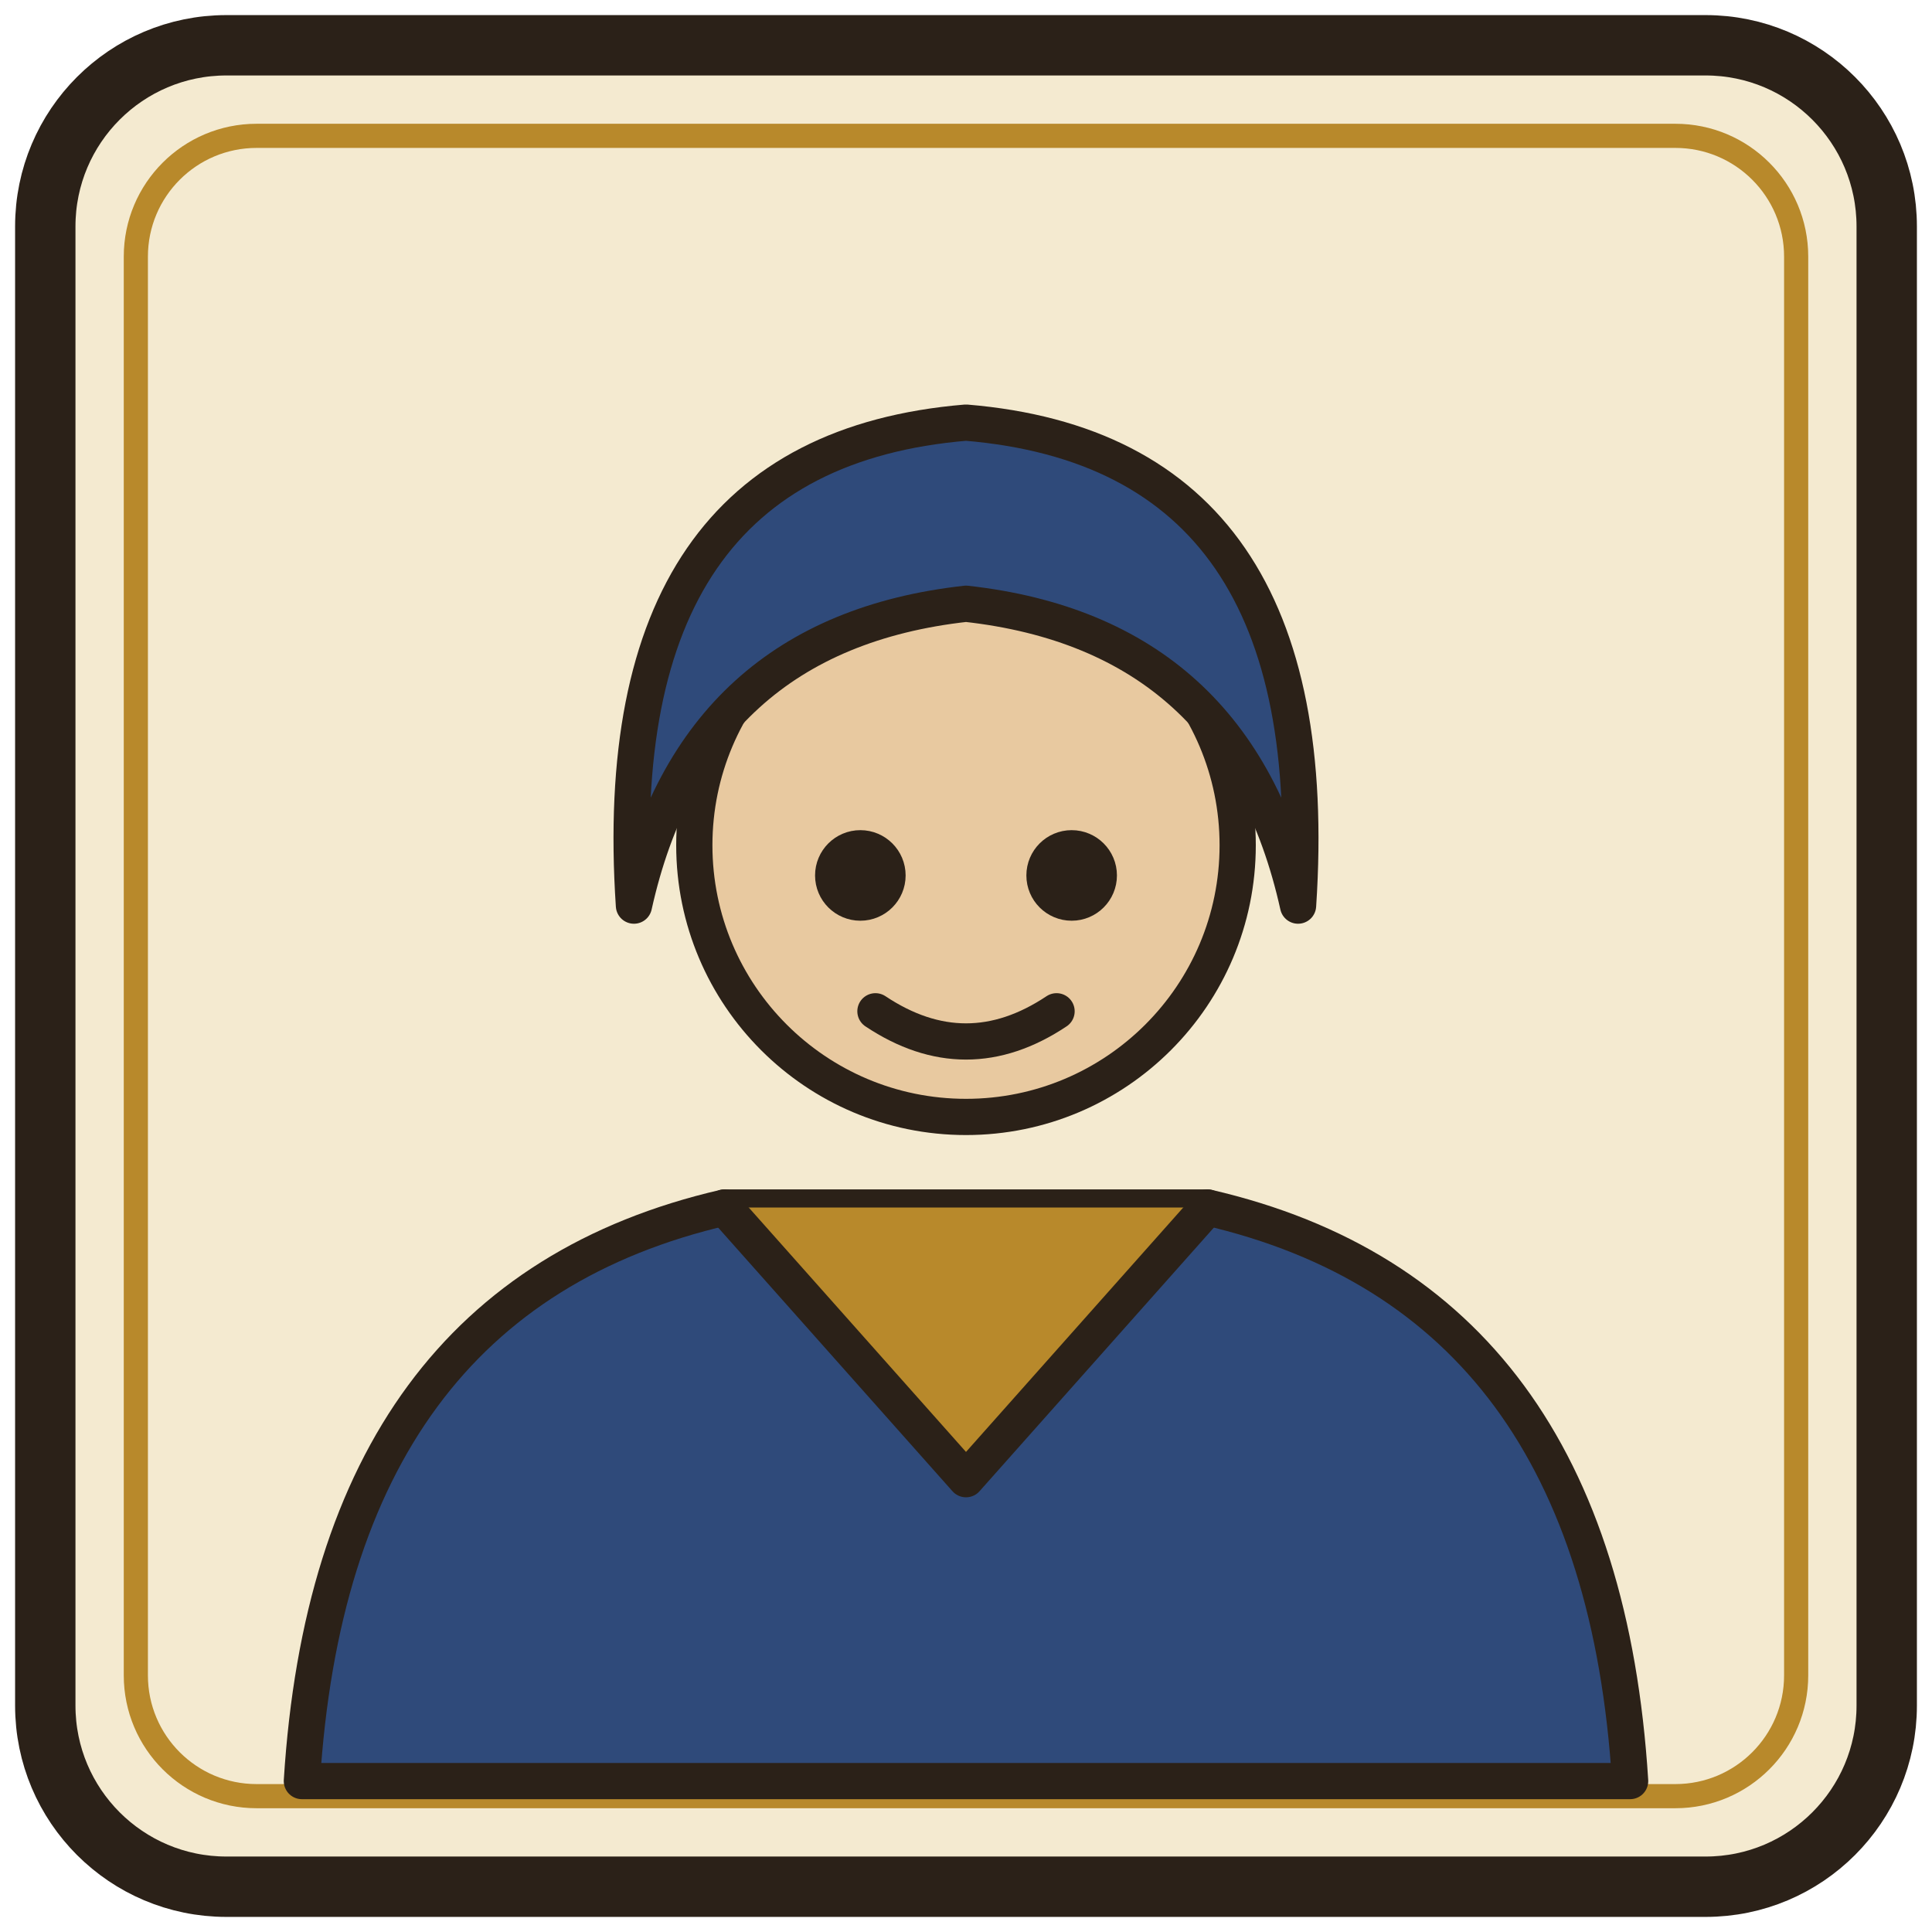
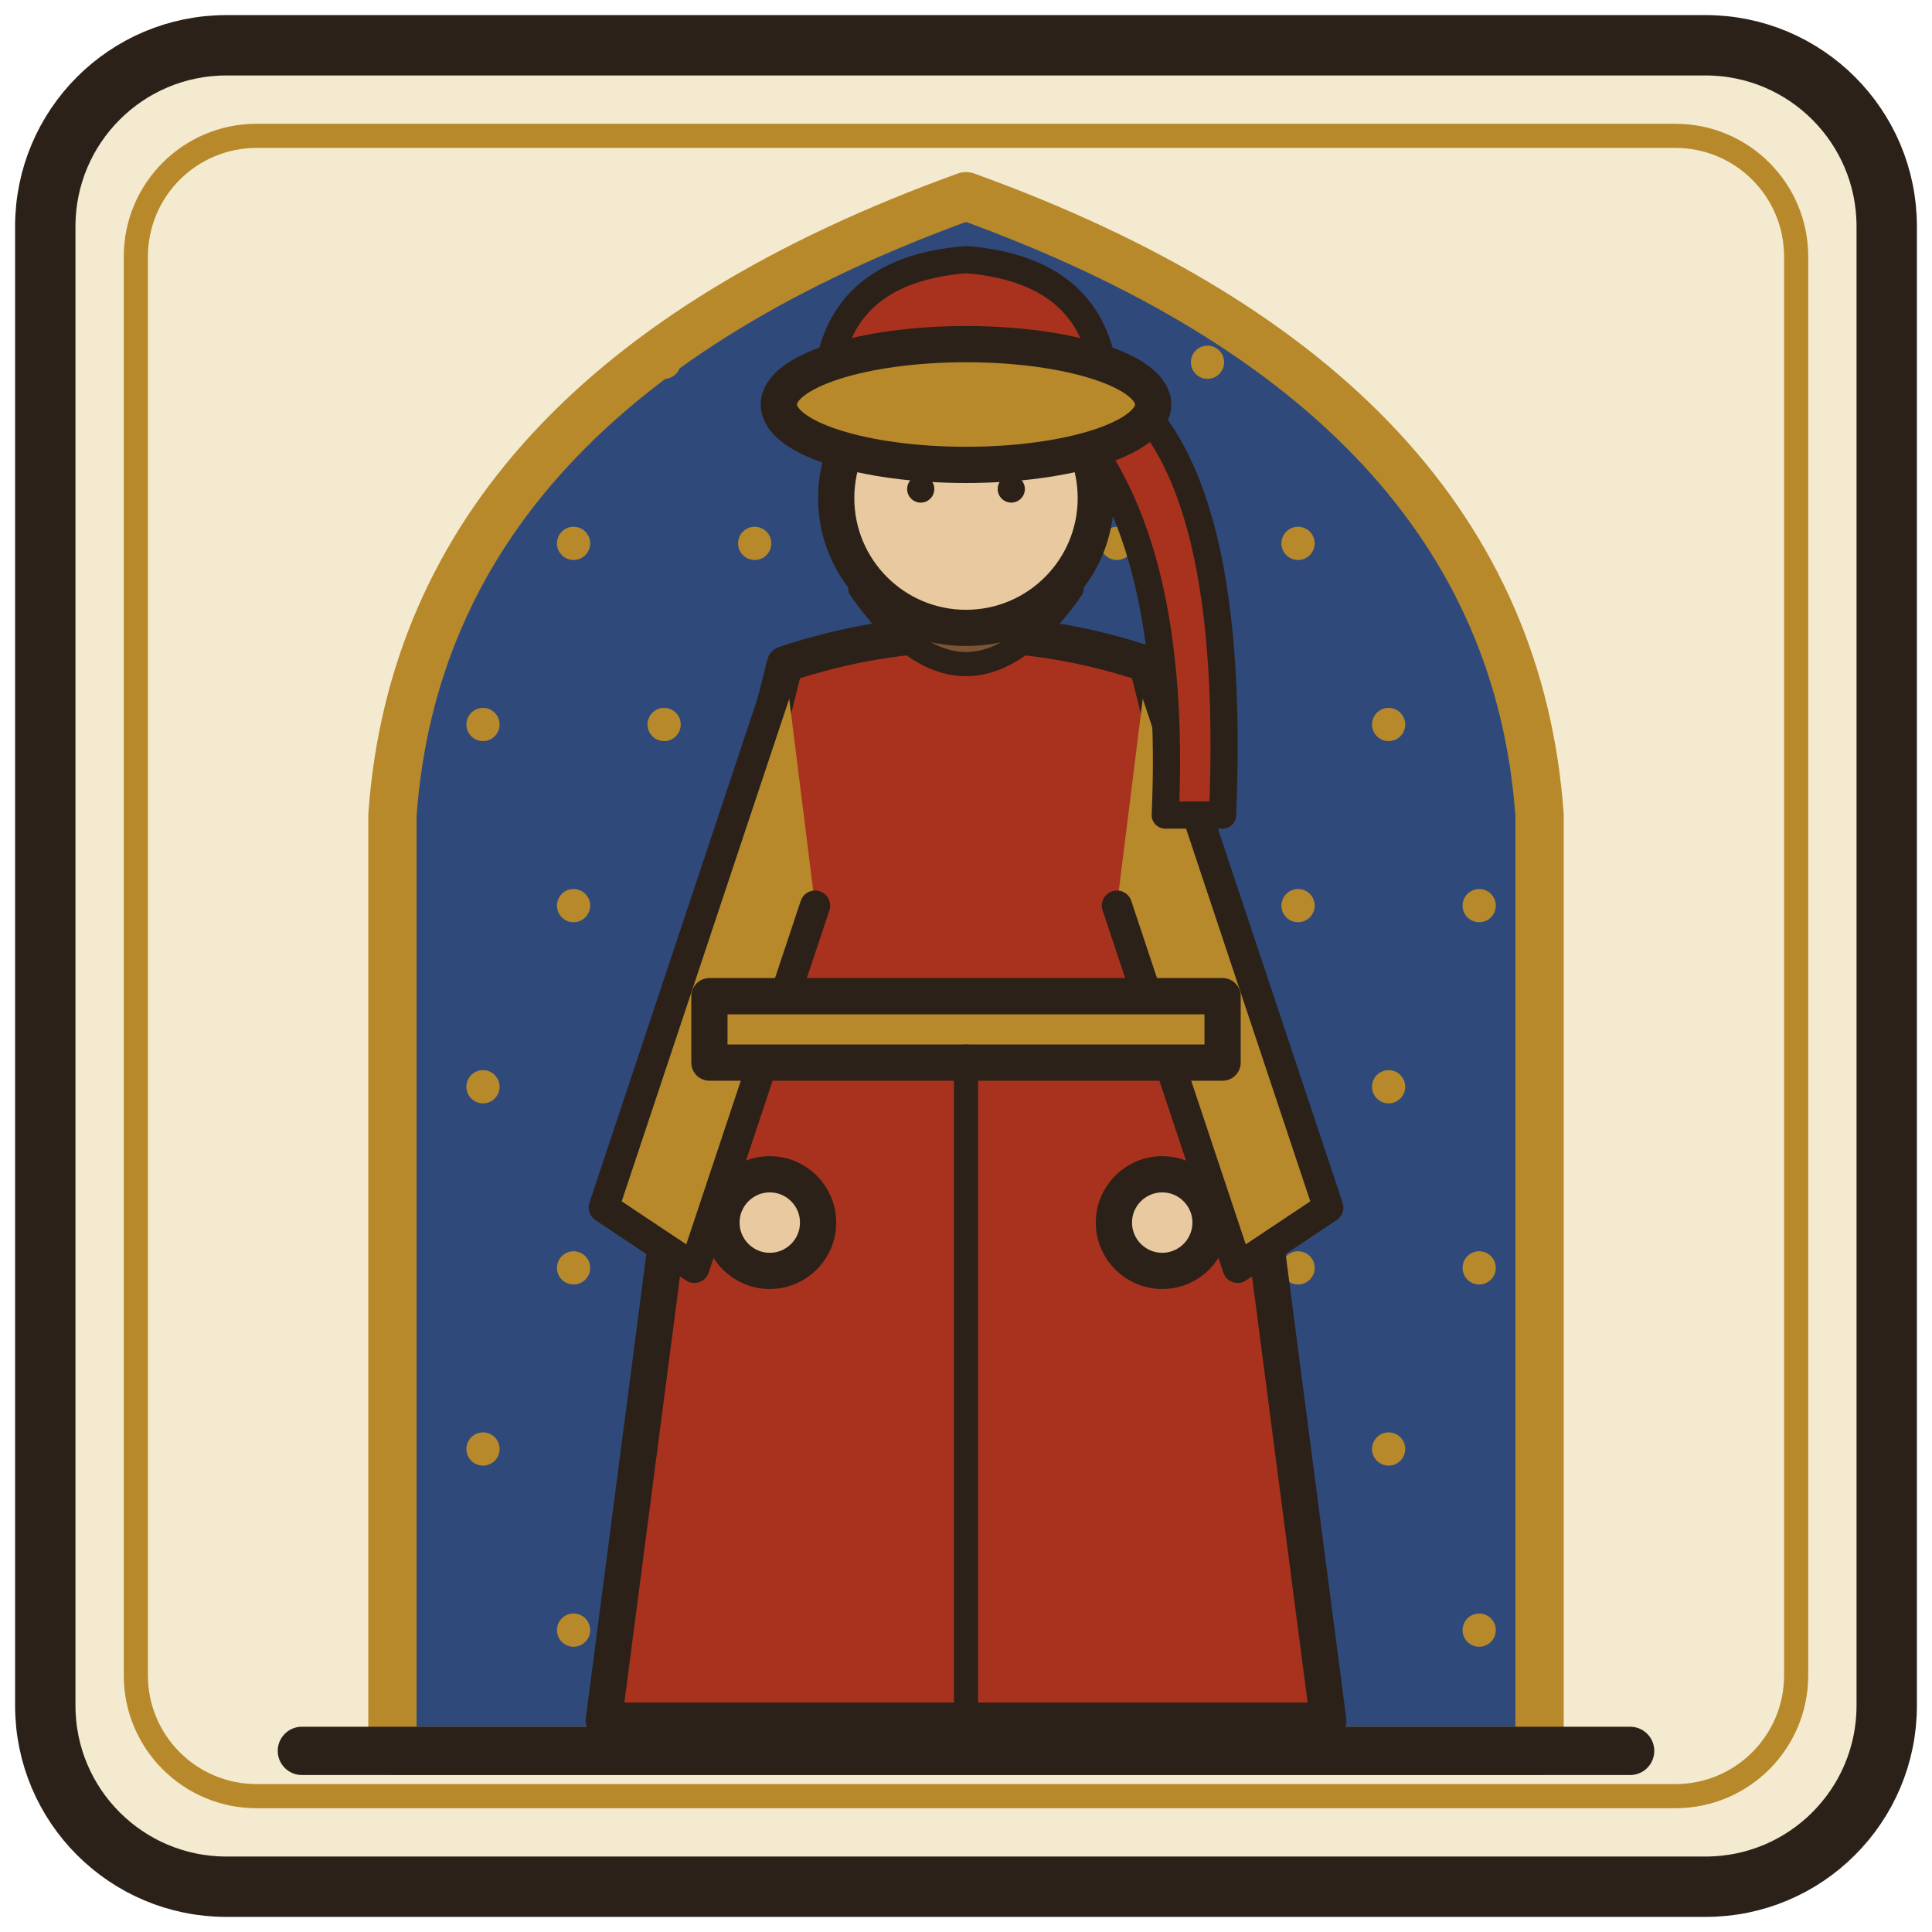
<svg xmlns="http://www.w3.org/2000/svg" viewBox="0 0 64 64" width="256" height="256">
  <rect x="1.5" y="1.5" width="61" height="61" rx="6" fill="#f4ead0" stroke="#2b2118" stroke-width="2" />
  <rect x="4.5" y="4.5" width="55" height="55" rx="4" fill="none" stroke="#b8892b" stroke-width="0.8" />
  <g stroke="#2b2118" stroke-width="1.2" stroke-linejoin="round" stroke-linecap="round">
-     <path d="M10 59 Q11 43 24 40 L40 40 Q53 43 54 59 Z" fill="#2f4a7a" />
-     <path d="M24 40 L32 49 L40 40" fill="#b8892b" />
-     <circle cx="32" cy="28" r="9" fill="#e8c9a0" />
-     <path d="M21 30 Q20 15 32 14 Q44 15 43 30 Q41 21 32 20 Q23 21 21 30 Z" fill="#2f4a7a" />
-     <circle cx="28.5" cy="29" r="0.9" fill="#2b2118" />
-     <circle cx="35.5" cy="29" r="0.9" fill="#2b2118" />
-     <path d="M29 33.5 Q32 35.5 35 33.5" fill="none" />
+     <clipPath id="n">
+       <path d="M13 58 L13 27 Q14 13 32 6.5 Q50 13 51 27 L51 58 Z" />
+     </clipPath>
+     <path d="M13 58 L13 27 Q14 13 32 6.5 Q50 13 51 27 L51 58 Z" fill="#2f4a7a" />
+     <g clip-path="url(#n)">
+       <circle cx="16" cy="12" r="0.55" fill="#b8892b" stroke="none" />
+       <circle cx="22" cy="12" r="0.55" fill="#b8892b" stroke="none" />
+       <circle cx="28" cy="12" r="0.55" fill="#b8892b" stroke="none" />
+       <circle cx="34" cy="12" r="0.55" fill="#b8892b" stroke="none" />
+       <circle cx="40" cy="12" r="0.55" fill="#b8892b" stroke="none" />
+       <circle cx="46" cy="12" r="0.55" fill="#b8892b" stroke="none" />
+       <circle cx="19" cy="18" r="0.55" fill="#b8892b" stroke="none" />
+       <circle cx="25" cy="18" r="0.55" fill="#b8892b" stroke="none" />
+       <circle cx="31" cy="18" r="0.55" fill="#b8892b" stroke="none" />
+       <circle cx="37" cy="18" r="0.55" fill="#b8892b" stroke="none" />
+       <circle cx="43" cy="18" r="0.55" fill="#b8892b" stroke="none" />
+       <circle cx="49" cy="18" r="0.55" fill="#b8892b" stroke="none" />
+       <circle cx="16" cy="24" r="0.55" fill="#b8892b" stroke="none" />
+       <circle cx="22" cy="24" r="0.55" fill="#b8892b" stroke="none" />
+       <circle cx="28" cy="24" r="0.55" fill="#b8892b" stroke="none" />
+       <circle cx="34" cy="24" r="0.55" fill="#b8892b" stroke="none" />
+       <circle cx="40" cy="24" r="0.55" fill="#b8892b" stroke="none" />
+       <circle cx="46" cy="24" r="0.55" fill="#b8892b" stroke="none" />
+       <circle cx="19" cy="30" r="0.55" fill="#b8892b" stroke="none" />
+       <circle cx="25" cy="30" r="0.55" fill="#b8892b" stroke="none" />
+       <circle cx="31" cy="30" r="0.55" fill="#b8892b" stroke="none" />
+       <circle cx="37" cy="30" r="0.55" fill="#b8892b" stroke="none" />
+       <circle cx="43" cy="30" r="0.55" fill="#b8892b" stroke="none" />
+       <circle cx="49" cy="30" r="0.55" fill="#b8892b" stroke="none" />
+       <circle cx="16" cy="36" r="0.55" fill="#b8892b" stroke="none" />
+       <circle cx="22" cy="36" r="0.55" fill="#b8892b" stroke="none" />
+       <circle cx="28" cy="36" r="0.55" fill="#b8892b" stroke="none" />
+       <circle cx="34" cy="36" r="0.55" fill="#b8892b" stroke="none" />
+       <circle cx="40" cy="36" r="0.55" fill="#b8892b" stroke="none" />
+       <circle cx="46" cy="36" r="0.55" fill="#b8892b" stroke="none" />
+       <circle cx="19" cy="42" r="0.55" fill="#b8892b" stroke="none" />
+       <circle cx="25" cy="42" r="0.55" fill="#b8892b" stroke="none" />
+       <circle cx="31" cy="42" r="0.55" fill="#b8892b" stroke="none" />
+       <circle cx="37" cy="42" r="0.55" fill="#b8892b" stroke="none" />
+       <circle cx="43" cy="42" r="0.55" fill="#b8892b" stroke="none" />
+       <circle cx="49" cy="42" r="0.55" fill="#b8892b" stroke="none" />
+       <circle cx="16" cy="48" r="0.55" fill="#b8892b" stroke="none" />
+       <circle cx="22" cy="48" r="0.55" fill="#b8892b" stroke="none" />
+       <circle cx="28" cy="48" r="0.55" fill="#b8892b" stroke="none" />
+       <circle cx="34" cy="48" r="0.55" fill="#b8892b" stroke="none" />
+       <circle cx="40" cy="48" r="0.55" fill="#b8892b" stroke="none" />
+       <circle cx="46" cy="48" r="0.55" fill="#b8892b" stroke="none" />
+       <circle cx="19" cy="54" r="0.55" fill="#b8892b" stroke="none" />
+       <circle cx="25" cy="54" r="0.55" fill="#b8892b" stroke="none" />
+       <circle cx="31" cy="54" r="0.55" fill="#b8892b" stroke="none" />
+       <circle cx="37" cy="54" r="0.55" fill="#b8892b" stroke="none" />
+       <circle cx="43" cy="54" r="0.55" fill="#b8892b" stroke="none" />
+       <circle cx="49" cy="54" r="0.55" fill="#b8892b" stroke="none" />
+     </g>
+     <path d="M13 58 L13 27 Q14 13 32 6.5 Q50 13 51 27 L51 58 Z" fill="none" stroke="#b8892b" stroke-width="1.6" />
+     <path d="M10 58 L54 58" fill="none" stroke="#2b2118" stroke-width="1.6" />
+     <path d="M26 22 Q32 20 38 22 L41 34 L44 57 L20 57 L23 34 Z" fill="#a8321e" />
+     <path d="M26 22 L20 40 L23 42 L27 30 M38 22 L44 40 L41 42 L37 30" fill="#b8892b" stroke-width="1" />
+     <rect x="23.5" y="33" width="17" height="2.2" rx="0" fill="#b8892b" />
+     <path d="M32 35 L32 57" fill="none" stroke-width="0.8" />
+     <circle cx="32" cy="16.5" r="4.3" fill="#e8c9a0" />
+     <circle cx="30.5" cy="16.2" r="0.45" fill="#2b2118" stroke="none" />
+     <circle cx="33.5" cy="16.2" r="0.45" fill="#2b2118" stroke="none" />
+     <path d="M28.5 19.5 Q32 24.5 35.5 19.5 Q34 21 32 21 Q30 21 28.5 19.5 Z" fill="#7a5434" stroke-width="0.8" />
+     <path d="M36.5 12.5 Q41 15 40.5 27 L38.6 27 Q39 18 35.5 14 Z" fill="#a8321e" stroke-width="0.9" />
+     <path d="M27.4 14 Q27 9 32 8.6 Q37 9 36.6 14 Z" fill="#a8321e" stroke-width="0.9" />
+     <ellipse cx="32" cy="13.4" rx="6.2" ry="2" fill="#b8892b" />
+     <circle cx="25.5" cy="40.5" r="1.6" fill="#e8c9a0" />
+     <circle cx="38.5" cy="40.5" r="1.6" fill="#e8c9a0" />
  </g>
</svg>
